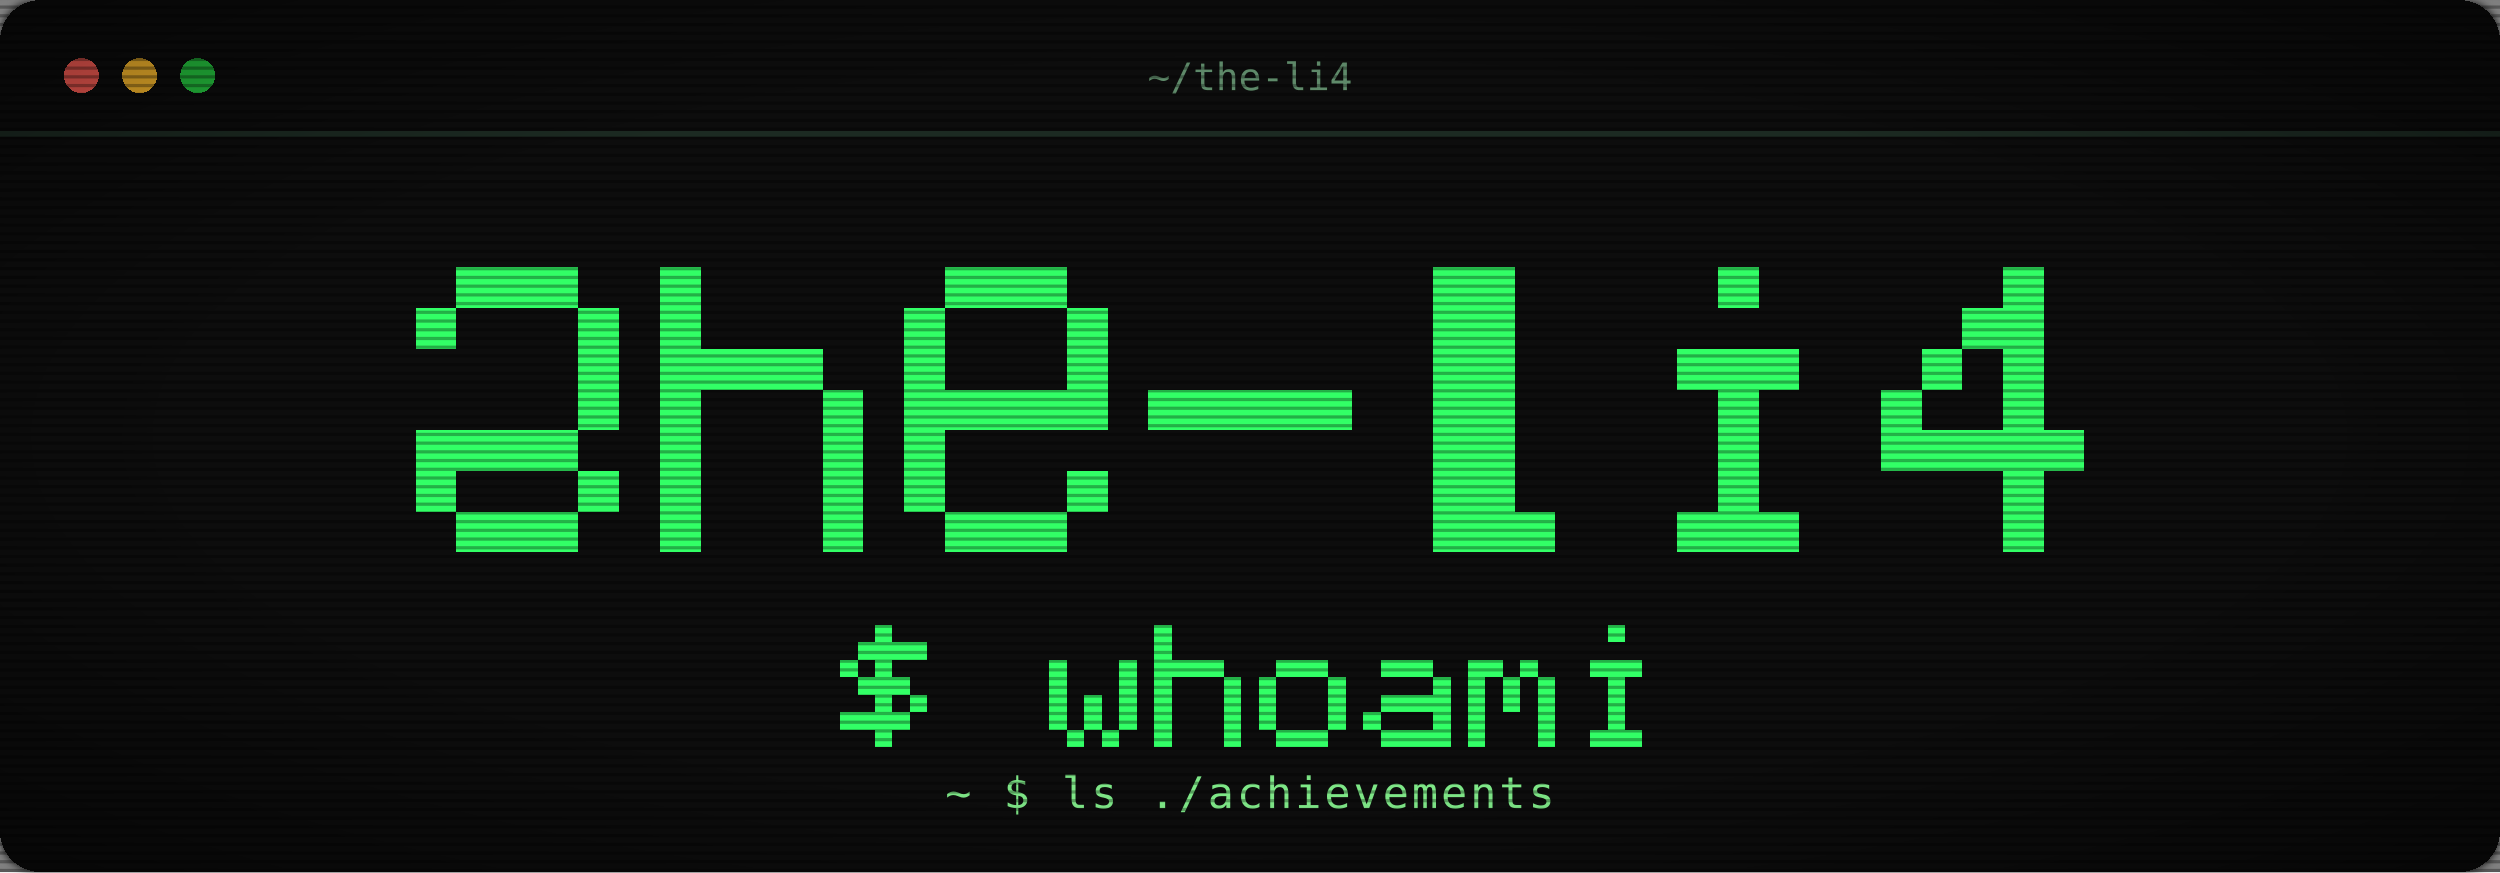
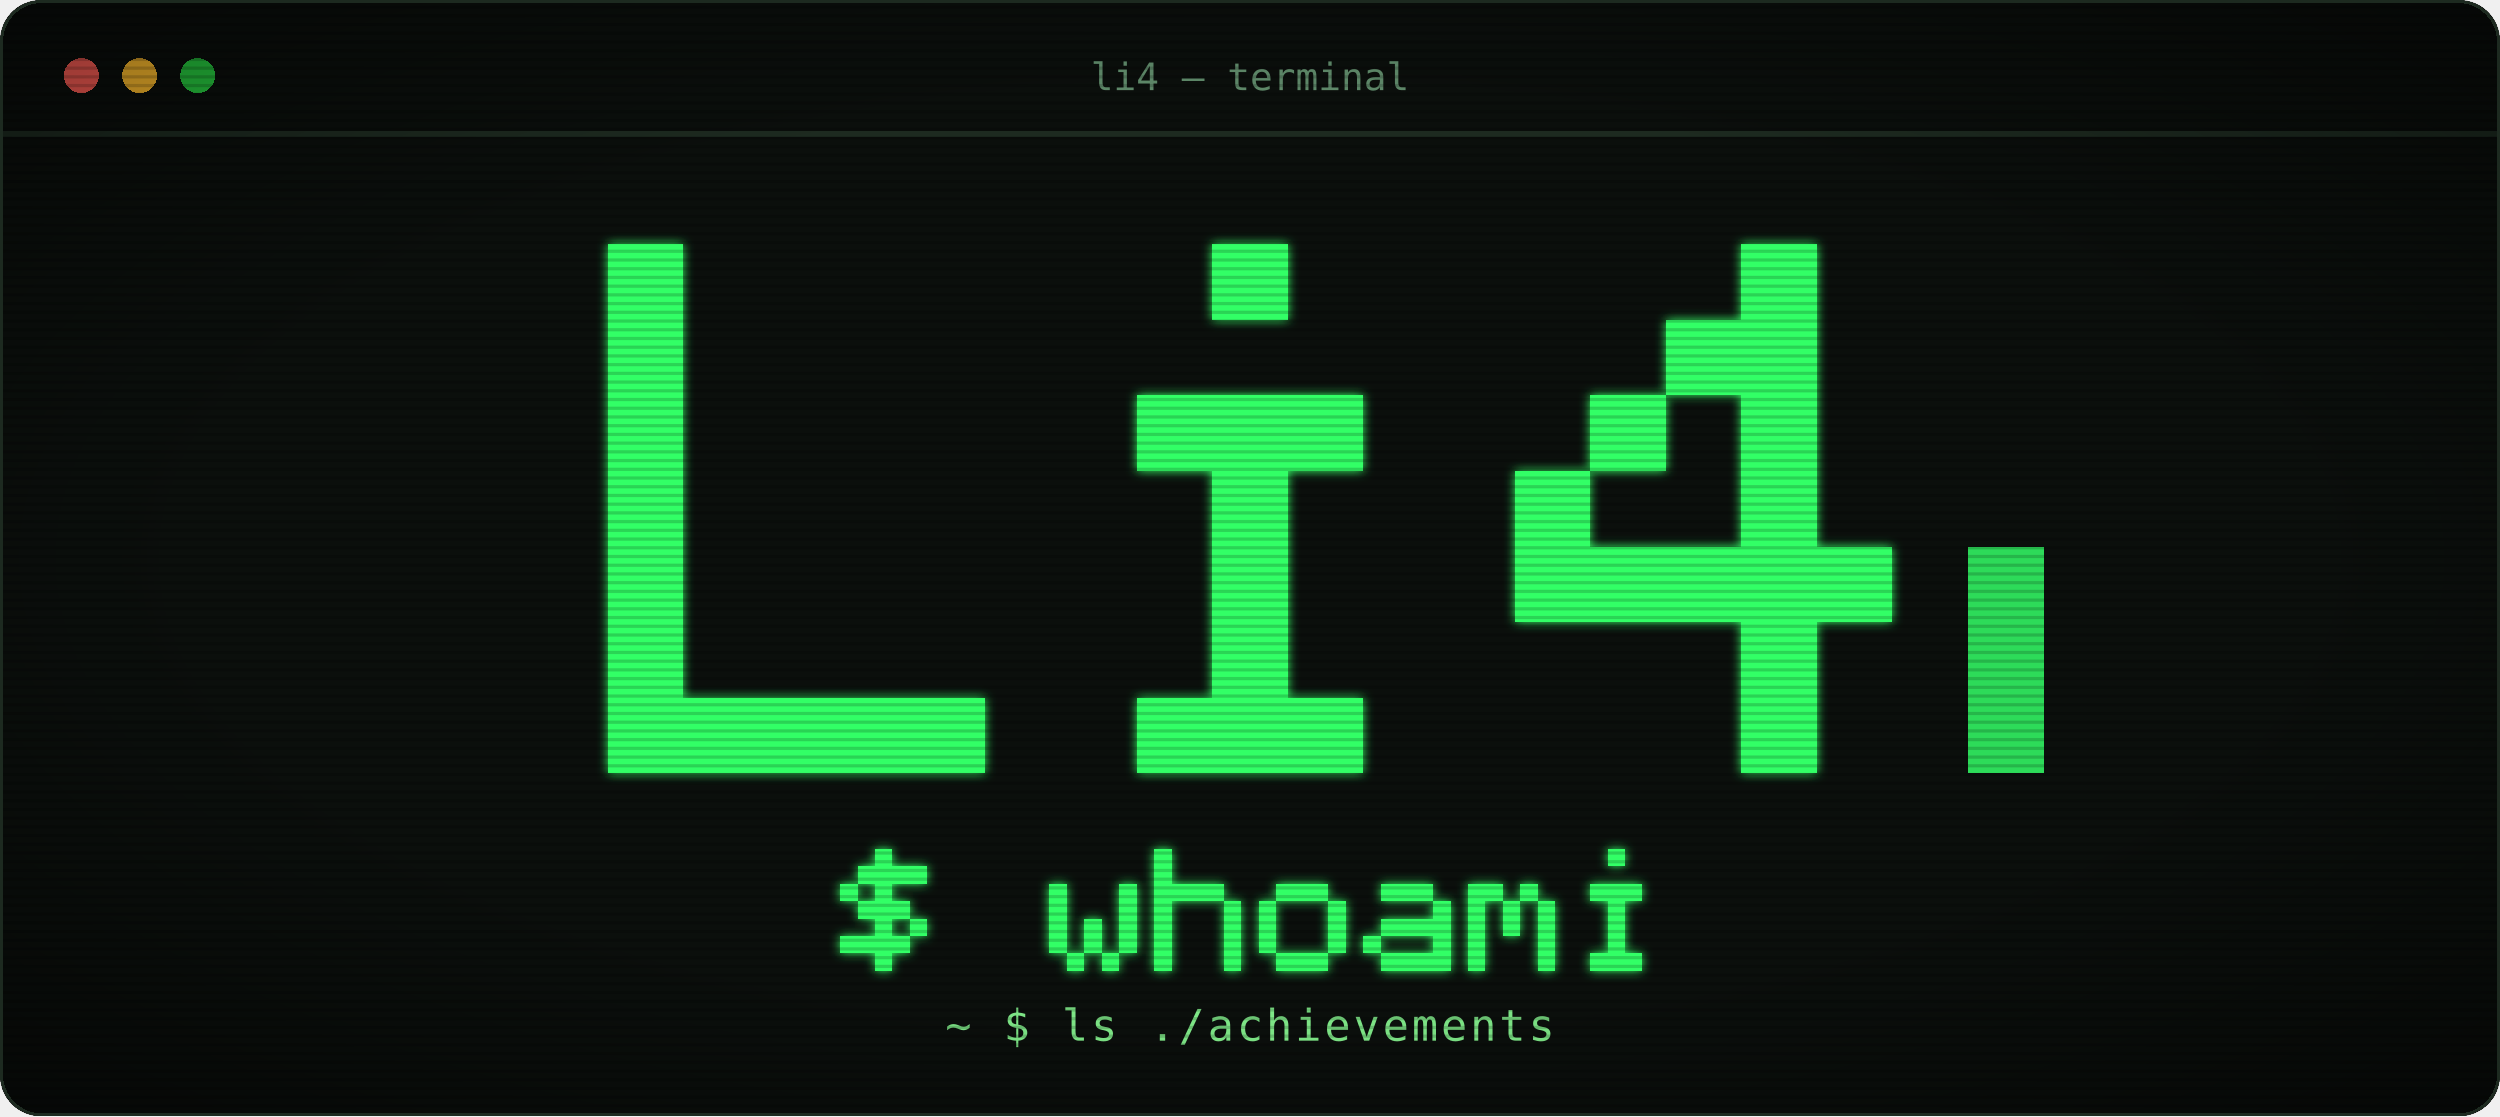
- <svg xmlns="http://www.w3.org/2000/svg" width="860" height="300" viewBox="0 0 860 300" role="img" aria-label="the-li4 terminal banner" shape-rendering="crispEdges">
+ <svg xmlns="http://www.w3.org/2000/svg" width="860" height="384" viewBox="0 0 860 384" role="img" aria-label="Li4 terminal banner" shape-rendering="crispEdges">
  <defs>
-     <filter id="glow" x="-10%" y="-10%" width="120%" height="120%">
-       <feGaussianBlur stdDeviation="1.6" result="b" />
+     <filter id="glow" x="-15%" y="-15%" width="130%" height="130%">
+       <feGaussianBlur stdDeviation="1.8" result="b">
+         <animate attributeName="stdDeviation" values="1.4;3.4;1.4" dur="4s" repeatCount="indefinite" />
+       </feGaussianBlur>
      <feMerge>
        <feMergeNode in="b" />
        <feMergeNode in="SourceGraphic" />
      </feMerge>
    </filter>
    <pattern id="scan" width="4" height="3" patternUnits="userSpaceOnUse">
      <rect width="4" height="1" y="2" fill="#000" opacity="0.30" />
    </pattern>
    <radialGradient id="vig" cx="50%" cy="50%" r="75%">
      <stop offset="55%" stop-color="#000" stop-opacity="0" />
      <stop offset="100%" stop-color="#000" stop-opacity="0.55" />
    </radialGradient>
+     <clipPath id="win">
+       <rect width="860" height="384" rx="14" />
+     </clipPath>
  </defs>
-   <g filter="url(#glow)">
-     <rect x="0" y="0" width="860" height="300" rx="14" fill="#0b0f0c" />
-     <circle cx="28" cy="26" r="6" fill="#ff5f56" />
-     <circle cx="48" cy="26" r="6" fill="#ffbd2e" />
-     <circle cx="68" cy="26" r="6" fill="#27c93f" />
-     <text x="430" y="31" font-family="monospace" font-size="13" fill="#5f8a6a" text-anchor="middle">~/the-li4</text>
+   <g clip-path="url(#win)">
+     <rect x="0" y="0" width="860" height="384" rx="14" fill="#0b0f0c" />
+     <circle cx="28" cy="26" r="6" fill="#ff5f56">
+       <animate attributeName="opacity" values="1;0.55;1" dur="4s" begin="0.0s" repeatCount="indefinite" />
+     </circle>
+     <circle cx="48" cy="26" r="6" fill="#ffbd2e">
+       <animate attributeName="opacity" values="1;0.55;1" dur="4s" begin="0.6s" repeatCount="indefinite" />
+     </circle>
+     <circle cx="68" cy="26" r="6" fill="#27c93f">
+       <animate attributeName="opacity" values="1;0.55;1" dur="4s" begin="1.2s" repeatCount="indefinite" />
+     </circle>
+     <text x="430.0" y="31" font-family="monospace" font-size="13" fill="#5f8a6a" text-anchor="middle">li4 — terminal</text>
    <line x1="0" y1="46" x2="860" y2="46" stroke="#1d2a20" stroke-width="2" />
-     <rect x="157" y="92" width="14" height="14" fill="#33ff66" />
-     <rect x="171" y="92" width="14" height="14" fill="#33ff66" />
-     <rect x="185" y="92" width="14" height="14" fill="#33ff66" />
-     <rect x="143" y="106" width="14" height="14" fill="#33ff66" />
-     <rect x="199" y="106" width="14" height="14" fill="#33ff66" />
-     <rect x="199" y="120" width="14" height="14" fill="#33ff66" />
-     <rect x="199" y="134" width="14" height="14" fill="#33ff66" />
-     <rect x="143" y="148" width="14" height="14" fill="#33ff66" />
-     <rect x="157" y="148" width="14" height="14" fill="#33ff66" />
-     <rect x="171" y="148" width="14" height="14" fill="#33ff66" />
-     <rect x="185" y="148" width="14" height="14" fill="#33ff66" />
-     <rect x="143" y="162" width="14" height="14" fill="#33ff66" />
-     <rect x="199" y="162" width="14" height="14" fill="#33ff66" />
-     <rect x="157" y="176" width="14" height="14" fill="#33ff66" />
-     <rect x="171" y="176" width="14" height="14" fill="#33ff66" />
-     <rect x="185" y="176" width="14" height="14" fill="#33ff66" />
-     <rect x="227" y="92" width="14" height="14" fill="#33ff66" />
-     <rect x="227" y="106" width="14" height="14" fill="#33ff66" />
-     <rect x="227" y="120" width="14" height="14" fill="#33ff66" />
-     <rect x="241" y="120" width="14" height="14" fill="#33ff66" />
-     <rect x="255" y="120" width="14" height="14" fill="#33ff66" />
-     <rect x="269" y="120" width="14" height="14" fill="#33ff66" />
-     <rect x="227" y="134" width="14" height="14" fill="#33ff66" />
-     <rect x="283" y="134" width="14" height="14" fill="#33ff66" />
-     <rect x="227" y="148" width="14" height="14" fill="#33ff66" />
-     <rect x="283" y="148" width="14" height="14" fill="#33ff66" />
-     <rect x="227" y="162" width="14" height="14" fill="#33ff66" />
-     <rect x="283" y="162" width="14" height="14" fill="#33ff66" />
-     <rect x="227" y="176" width="14" height="14" fill="#33ff66" />
-     <rect x="283" y="176" width="14" height="14" fill="#33ff66" />
-     <rect x="325" y="92" width="14" height="14" fill="#33ff66" />
-     <rect x="339" y="92" width="14" height="14" fill="#33ff66" />
-     <rect x="353" y="92" width="14" height="14" fill="#33ff66" />
-     <rect x="311" y="106" width="14" height="14" fill="#33ff66" />
-     <rect x="367" y="106" width="14" height="14" fill="#33ff66" />
-     <rect x="311" y="120" width="14" height="14" fill="#33ff66" />
-     <rect x="367" y="120" width="14" height="14" fill="#33ff66" />
-     <rect x="311" y="134" width="14" height="14" fill="#33ff66" />
-     <rect x="325" y="134" width="14" height="14" fill="#33ff66" />
-     <rect x="339" y="134" width="14" height="14" fill="#33ff66" />
-     <rect x="353" y="134" width="14" height="14" fill="#33ff66" />
-     <rect x="367" y="134" width="14" height="14" fill="#33ff66" />
-     <rect x="311" y="148" width="14" height="14" fill="#33ff66" />
-     <rect x="311" y="162" width="14" height="14" fill="#33ff66" />
-     <rect x="367" y="162" width="14" height="14" fill="#33ff66" />
-     <rect x="325" y="176" width="14" height="14" fill="#33ff66" />
-     <rect x="339" y="176" width="14" height="14" fill="#33ff66" />
-     <rect x="353" y="176" width="14" height="14" fill="#33ff66" />
-     <rect x="395" y="134" width="14" height="14" fill="#33ff66" />
-     <rect x="409" y="134" width="14" height="14" fill="#33ff66" />
-     <rect x="423" y="134" width="14" height="14" fill="#33ff66" />
-     <rect x="437" y="134" width="14" height="14" fill="#33ff66" />
-     <rect x="451" y="134" width="14" height="14" fill="#33ff66" />
-     <rect x="493" y="92" width="14" height="14" fill="#33ff66" />
-     <rect x="507" y="92" width="14" height="14" fill="#33ff66" />
-     <rect x="493" y="106" width="14" height="14" fill="#33ff66" />
-     <rect x="507" y="106" width="14" height="14" fill="#33ff66" />
-     <rect x="493" y="120" width="14" height="14" fill="#33ff66" />
-     <rect x="507" y="120" width="14" height="14" fill="#33ff66" />
-     <rect x="493" y="134" width="14" height="14" fill="#33ff66" />
-     <rect x="507" y="134" width="14" height="14" fill="#33ff66" />
-     <rect x="493" y="148" width="14" height="14" fill="#33ff66" />
-     <rect x="507" y="148" width="14" height="14" fill="#33ff66" />
-     <rect x="493" y="162" width="14" height="14" fill="#33ff66" />
-     <rect x="507" y="162" width="14" height="14" fill="#33ff66" />
-     <rect x="493" y="176" width="14" height="14" fill="#33ff66" />
-     <rect x="507" y="176" width="14" height="14" fill="#33ff66" />
-     <rect x="521" y="176" width="14" height="14" fill="#33ff66" />
-     <rect x="591" y="92" width="14" height="14" fill="#33ff66" />
-     <rect x="577" y="120" width="14" height="14" fill="#33ff66" />
-     <rect x="591" y="120" width="14" height="14" fill="#33ff66" />
-     <rect x="605" y="120" width="14" height="14" fill="#33ff66" />
-     <rect x="591" y="134" width="14" height="14" fill="#33ff66" />
-     <rect x="591" y="148" width="14" height="14" fill="#33ff66" />
-     <rect x="591" y="162" width="14" height="14" fill="#33ff66" />
-     <rect x="577" y="176" width="14" height="14" fill="#33ff66" />
-     <rect x="591" y="176" width="14" height="14" fill="#33ff66" />
-     <rect x="605" y="176" width="14" height="14" fill="#33ff66" />
-     <rect x="689" y="92" width="14" height="14" fill="#33ff66" />
-     <rect x="675" y="106" width="14" height="14" fill="#33ff66" />
-     <rect x="689" y="106" width="14" height="14" fill="#33ff66" />
-     <rect x="661" y="120" width="14" height="14" fill="#33ff66" />
-     <rect x="689" y="120" width="14" height="14" fill="#33ff66" />
-     <rect x="647" y="134" width="14" height="14" fill="#33ff66" />
-     <rect x="689" y="134" width="14" height="14" fill="#33ff66" />
-     <rect x="647" y="148" width="14" height="14" fill="#33ff66" />
-     <rect x="661" y="148" width="14" height="14" fill="#33ff66" />
-     <rect x="675" y="148" width="14" height="14" fill="#33ff66" />
-     <rect x="689" y="148" width="14" height="14" fill="#33ff66" />
-     <rect x="703" y="148" width="14" height="14" fill="#33ff66" />
-     <rect x="689" y="162" width="14" height="14" fill="#33ff66" />
-     <rect x="689" y="176" width="14" height="14" fill="#33ff66" />
-     <g fill="#33ff66">
-       <rect x="301" y="215" width="6" height="6" />
-       <rect x="295" y="221" width="6" height="6" />
-       <rect x="301" y="221" width="6" height="6" />
-       <rect x="307" y="221" width="6" height="6" />
-       <rect x="313" y="221" width="6" height="6" />
-       <rect x="289" y="227" width="6" height="6" />
-       <rect x="301" y="227" width="6" height="6" />
-       <rect x="295" y="233" width="6" height="6" />
-       <rect x="301" y="233" width="6" height="6" />
-       <rect x="307" y="233" width="6" height="6" />
-       <rect x="301" y="239" width="6" height="6" />
-       <rect x="313" y="239" width="6" height="6" />
-       <rect x="289" y="245" width="6" height="6" />
-       <rect x="295" y="245" width="6" height="6" />
-       <rect x="301" y="245" width="6" height="6" />
-       <rect x="307" y="245" width="6" height="6" />
-       <rect x="301" y="251" width="6" height="6" />
-       <rect x="361" y="227" width="6" height="6" />
-       <rect x="385" y="227" width="6" height="6" />
-       <rect x="361" y="233" width="6" height="6" />
-       <rect x="385" y="233" width="6" height="6" />
-       <rect x="361" y="239" width="6" height="6" />
-       <rect x="373" y="239" width="6" height="6" />
-       <rect x="385" y="239" width="6" height="6" />
-       <rect x="361" y="245" width="6" height="6" />
-       <rect x="373" y="245" width="6" height="6" />
-       <rect x="385" y="245" width="6" height="6" />
-       <rect x="367" y="251" width="6" height="6" />
-       <rect x="379" y="251" width="6" height="6" />
-       <rect x="397" y="215" width="6" height="6" />
-       <rect x="397" y="221" width="6" height="6" />
-       <rect x="397" y="227" width="6" height="6" />
-       <rect x="403" y="227" width="6" height="6" />
-       <rect x="409" y="227" width="6" height="6" />
-       <rect x="415" y="227" width="6" height="6" />
-       <rect x="397" y="233" width="6" height="6" />
-       <rect x="421" y="233" width="6" height="6" />
-       <rect x="397" y="239" width="6" height="6" />
-       <rect x="421" y="239" width="6" height="6" />
-       <rect x="397" y="245" width="6" height="6" />
-       <rect x="421" y="245" width="6" height="6" />
-       <rect x="397" y="251" width="6" height="6" />
-       <rect x="421" y="251" width="6" height="6" />
-       <rect x="439" y="227" width="6" height="6" />
-       <rect x="445" y="227" width="6" height="6" />
-       <rect x="451" y="227" width="6" height="6" />
-       <rect x="433" y="233" width="6" height="6" />
-       <rect x="457" y="233" width="6" height="6" />
-       <rect x="433" y="239" width="6" height="6" />
-       <rect x="457" y="239" width="6" height="6" />
-       <rect x="433" y="245" width="6" height="6" />
-       <rect x="457" y="245" width="6" height="6" />
-       <rect x="439" y="251" width="6" height="6" />
-       <rect x="445" y="251" width="6" height="6" />
-       <rect x="451" y="251" width="6" height="6" />
-       <rect x="475" y="227" width="6" height="6" />
-       <rect x="481" y="227" width="6" height="6" />
-       <rect x="487" y="227" width="6" height="6" />
-       <rect x="493" y="233" width="6" height="6" />
-       <rect x="475" y="239" width="6" height="6" />
-       <rect x="481" y="239" width="6" height="6" />
-       <rect x="487" y="239" width="6" height="6" />
-       <rect x="493" y="239" width="6" height="6" />
-       <rect x="469" y="245" width="6" height="6" />
-       <rect x="493" y="245" width="6" height="6" />
-       <rect x="475" y="251" width="6" height="6" />
-       <rect x="481" y="251" width="6" height="6" />
-       <rect x="487" y="251" width="6" height="6" />
-       <rect x="493" y="251" width="6" height="6" />
-       <rect x="505" y="227" width="6" height="6" />
-       <rect x="511" y="227" width="6" height="6" />
-       <rect x="523" y="227" width="6" height="6" />
-       <rect x="505" y="233" width="6" height="6" />
-       <rect x="517" y="233" width="6" height="6" />
-       <rect x="529" y="233" width="6" height="6" />
-       <rect x="505" y="239" width="6" height="6" />
-       <rect x="517" y="239" width="6" height="6" />
-       <rect x="529" y="239" width="6" height="6" />
-       <rect x="505" y="245" width="6" height="6" />
-       <rect x="529" y="245" width="6" height="6" />
-       <rect x="505" y="251" width="6" height="6" />
-       <rect x="529" y="251" width="6" height="6" />
-       <rect x="553" y="215" width="6" height="6" />
-       <rect x="547" y="227" width="6" height="6" />
-       <rect x="553" y="227" width="6" height="6" />
-       <rect x="559" y="227" width="6" height="6" />
-       <rect x="553" y="233" width="6" height="6" />
-       <rect x="553" y="239" width="6" height="6" />
-       <rect x="553" y="245" width="6" height="6" />
-       <rect x="547" y="251" width="6" height="6" />
-       <rect x="553" y="251" width="6" height="6" />
-       <rect x="559" y="251" width="6" height="6" />
+     <g filter="url(#glow)">
+       <rect x="209" y="84" width="26" height="26" fill="#33ff66" />
+       <rect x="209" y="110" width="26" height="26" fill="#33ff66" />
+       <rect x="209" y="136" width="26" height="26" fill="#33ff66" />
+       <rect x="209" y="162" width="26" height="26" fill="#33ff66" />
+       <rect x="209" y="188" width="26" height="26" fill="#33ff66" />
+       <rect x="209" y="214" width="26" height="26" fill="#33ff66" />
+       <rect x="209" y="240" width="26" height="26" fill="#33ff66" />
+       <rect x="235" y="240" width="26" height="26" fill="#33ff66" />
+       <rect x="261" y="240" width="26" height="26" fill="#33ff66" />
+       <rect x="287" y="240" width="26" height="26" fill="#33ff66" />
+       <rect x="313" y="240" width="26" height="26" fill="#33ff66" />
+       <rect x="417" y="84" width="26" height="26" fill="#33ff66" />
+       <rect x="391" y="136" width="26" height="26" fill="#33ff66" />
+       <rect x="417" y="136" width="26" height="26" fill="#33ff66" />
+       <rect x="443" y="136" width="26" height="26" fill="#33ff66" />
+       <rect x="417" y="162" width="26" height="26" fill="#33ff66" />
+       <rect x="417" y="188" width="26" height="26" fill="#33ff66" />
+       <rect x="417" y="214" width="26" height="26" fill="#33ff66" />
+       <rect x="391" y="240" width="26" height="26" fill="#33ff66" />
+       <rect x="417" y="240" width="26" height="26" fill="#33ff66" />
+       <rect x="443" y="240" width="26" height="26" fill="#33ff66" />
+       <rect x="599" y="84" width="26" height="26" fill="#33ff66" />
+       <rect x="573" y="110" width="26" height="26" fill="#33ff66" />
+       <rect x="599" y="110" width="26" height="26" fill="#33ff66" />
+       <rect x="547" y="136" width="26" height="26" fill="#33ff66" />
+       <rect x="599" y="136" width="26" height="26" fill="#33ff66" />
+       <rect x="521" y="162" width="26" height="26" fill="#33ff66" />
+       <rect x="599" y="162" width="26" height="26" fill="#33ff66" />
+       <rect x="521" y="188" width="26" height="26" fill="#33ff66" />
+       <rect x="547" y="188" width="26" height="26" fill="#33ff66" />
+       <rect x="573" y="188" width="26" height="26" fill="#33ff66" />
+       <rect x="599" y="188" width="26" height="26" fill="#33ff66" />
+       <rect x="625" y="188" width="26" height="26" fill="#33ff66" />
+       <rect x="599" y="214" width="26" height="26" fill="#33ff66" />
+       <rect x="599" y="240" width="26" height="26" fill="#33ff66" />
    </g>
-     <text x="430" y="278" font-family="monospace" font-size="15" fill="#7ee787" text-anchor="middle" letter-spacing="1">~ $ ls ./achievements</text>
+     <rect x="677" y="188" width="26" height="78" fill="#33ff66" opacity="0.85">
+       <animate attributeName="opacity" values="0.85;0.85;0;0" keyTimes="0;0.45;0.5;1" dur="1.2s" repeatCount="indefinite" />
+     </rect>
+     <g filter="url(#glow)">
+       <rect x="301" y="292" width="6" height="6" fill="#33ff66" />
+       <rect x="295" y="298" width="6" height="6" fill="#33ff66" />
+       <rect x="301" y="298" width="6" height="6" fill="#33ff66" />
+       <rect x="307" y="298" width="6" height="6" fill="#33ff66" />
+       <rect x="313" y="298" width="6" height="6" fill="#33ff66" />
+       <rect x="289" y="304" width="6" height="6" fill="#33ff66" />
+       <rect x="301" y="304" width="6" height="6" fill="#33ff66" />
+       <rect x="295" y="310" width="6" height="6" fill="#33ff66" />
+       <rect x="301" y="310" width="6" height="6" fill="#33ff66" />
+       <rect x="307" y="310" width="6" height="6" fill="#33ff66" />
+       <rect x="301" y="316" width="6" height="6" fill="#33ff66" />
+       <rect x="313" y="316" width="6" height="6" fill="#33ff66" />
+       <rect x="289" y="322" width="6" height="6" fill="#33ff66" />
+       <rect x="295" y="322" width="6" height="6" fill="#33ff66" />
+       <rect x="301" y="322" width="6" height="6" fill="#33ff66" />
+       <rect x="307" y="322" width="6" height="6" fill="#33ff66" />
+       <rect x="301" y="328" width="6" height="6" fill="#33ff66" />
+       <rect x="361" y="304" width="6" height="6" fill="#33ff66" />
+       <rect x="385" y="304" width="6" height="6" fill="#33ff66" />
+       <rect x="361" y="310" width="6" height="6" fill="#33ff66" />
+       <rect x="385" y="310" width="6" height="6" fill="#33ff66" />
+       <rect x="361" y="316" width="6" height="6" fill="#33ff66" />
+       <rect x="373" y="316" width="6" height="6" fill="#33ff66" />
+       <rect x="385" y="316" width="6" height="6" fill="#33ff66" />
+       <rect x="361" y="322" width="6" height="6" fill="#33ff66" />
+       <rect x="373" y="322" width="6" height="6" fill="#33ff66" />
+       <rect x="385" y="322" width="6" height="6" fill="#33ff66" />
+       <rect x="367" y="328" width="6" height="6" fill="#33ff66" />
+       <rect x="379" y="328" width="6" height="6" fill="#33ff66" />
+       <rect x="397" y="292" width="6" height="6" fill="#33ff66" />
+       <rect x="397" y="298" width="6" height="6" fill="#33ff66" />
+       <rect x="397" y="304" width="6" height="6" fill="#33ff66" />
+       <rect x="403" y="304" width="6" height="6" fill="#33ff66" />
+       <rect x="409" y="304" width="6" height="6" fill="#33ff66" />
+       <rect x="415" y="304" width="6" height="6" fill="#33ff66" />
+       <rect x="397" y="310" width="6" height="6" fill="#33ff66" />
+       <rect x="421" y="310" width="6" height="6" fill="#33ff66" />
+       <rect x="397" y="316" width="6" height="6" fill="#33ff66" />
+       <rect x="421" y="316" width="6" height="6" fill="#33ff66" />
+       <rect x="397" y="322" width="6" height="6" fill="#33ff66" />
+       <rect x="421" y="322" width="6" height="6" fill="#33ff66" />
+       <rect x="397" y="328" width="6" height="6" fill="#33ff66" />
+       <rect x="421" y="328" width="6" height="6" fill="#33ff66" />
+       <rect x="439" y="304" width="6" height="6" fill="#33ff66" />
+       <rect x="445" y="304" width="6" height="6" fill="#33ff66" />
+       <rect x="451" y="304" width="6" height="6" fill="#33ff66" />
+       <rect x="433" y="310" width="6" height="6" fill="#33ff66" />
+       <rect x="457" y="310" width="6" height="6" fill="#33ff66" />
+       <rect x="433" y="316" width="6" height="6" fill="#33ff66" />
+       <rect x="457" y="316" width="6" height="6" fill="#33ff66" />
+       <rect x="433" y="322" width="6" height="6" fill="#33ff66" />
+       <rect x="457" y="322" width="6" height="6" fill="#33ff66" />
+       <rect x="439" y="328" width="6" height="6" fill="#33ff66" />
+       <rect x="445" y="328" width="6" height="6" fill="#33ff66" />
+       <rect x="451" y="328" width="6" height="6" fill="#33ff66" />
+       <rect x="475" y="304" width="6" height="6" fill="#33ff66" />
+       <rect x="481" y="304" width="6" height="6" fill="#33ff66" />
+       <rect x="487" y="304" width="6" height="6" fill="#33ff66" />
+       <rect x="493" y="310" width="6" height="6" fill="#33ff66" />
+       <rect x="475" y="316" width="6" height="6" fill="#33ff66" />
+       <rect x="481" y="316" width="6" height="6" fill="#33ff66" />
+       <rect x="487" y="316" width="6" height="6" fill="#33ff66" />
+       <rect x="493" y="316" width="6" height="6" fill="#33ff66" />
+       <rect x="469" y="322" width="6" height="6" fill="#33ff66" />
+       <rect x="493" y="322" width="6" height="6" fill="#33ff66" />
+       <rect x="475" y="328" width="6" height="6" fill="#33ff66" />
+       <rect x="481" y="328" width="6" height="6" fill="#33ff66" />
+       <rect x="487" y="328" width="6" height="6" fill="#33ff66" />
+       <rect x="493" y="328" width="6" height="6" fill="#33ff66" />
+       <rect x="505" y="304" width="6" height="6" fill="#33ff66" />
+       <rect x="511" y="304" width="6" height="6" fill="#33ff66" />
+       <rect x="523" y="304" width="6" height="6" fill="#33ff66" />
+       <rect x="505" y="310" width="6" height="6" fill="#33ff66" />
+       <rect x="517" y="310" width="6" height="6" fill="#33ff66" />
+       <rect x="529" y="310" width="6" height="6" fill="#33ff66" />
+       <rect x="505" y="316" width="6" height="6" fill="#33ff66" />
+       <rect x="517" y="316" width="6" height="6" fill="#33ff66" />
+       <rect x="529" y="316" width="6" height="6" fill="#33ff66" />
+       <rect x="505" y="322" width="6" height="6" fill="#33ff66" />
+       <rect x="529" y="322" width="6" height="6" fill="#33ff66" />
+       <rect x="505" y="328" width="6" height="6" fill="#33ff66" />
+       <rect x="529" y="328" width="6" height="6" fill="#33ff66" />
+       <rect x="553" y="292" width="6" height="6" fill="#33ff66" />
+       <rect x="547" y="304" width="6" height="6" fill="#33ff66" />
+       <rect x="553" y="304" width="6" height="6" fill="#33ff66" />
+       <rect x="559" y="304" width="6" height="6" fill="#33ff66" />
+       <rect x="553" y="310" width="6" height="6" fill="#33ff66" />
+       <rect x="553" y="316" width="6" height="6" fill="#33ff66" />
+       <rect x="553" y="322" width="6" height="6" fill="#33ff66" />
+       <rect x="547" y="328" width="6" height="6" fill="#33ff66" />
+       <rect x="553" y="328" width="6" height="6" fill="#33ff66" />
+       <rect x="559" y="328" width="6" height="6" fill="#33ff66" />
+     </g>
+     <text x="430.0" y="358" font-family="monospace" font-size="15" fill="#7ee787" text-anchor="middle" letter-spacing="1">~ $ ls ./achievements</text>
+     <g opacity="0.10">
+       <rect x="-260" y="0" width="160" height="384" fill="#ffffff" transform="skewX(-18)">
+         <animateTransform attributeName="transform" type="translate" values="-260 0;1200 0" dur="4.5s" repeatCount="indefinite" />
+       </rect>
+     </g>
+     <g opacity="0.55">
+       <rect x="0" y="-3" width="860" height="384" fill="url(#scan)">
+         <animateTransform attributeName="transform" type="translate" values="0 0;0 3" dur="0.18s" repeatCount="indefinite" />
+       </rect>
+     </g>
+     <rect width="860" height="384" fill="url(#vig)" />
  </g>
-   <rect width="860" height="300" fill="url(#scan)" />
-   <rect width="860" height="300" fill="url(#vig)" />
+   <rect x="0.5" y="0.5" width="859" height="383" rx="14" fill="none" stroke="#1d2a20" />
</svg>
